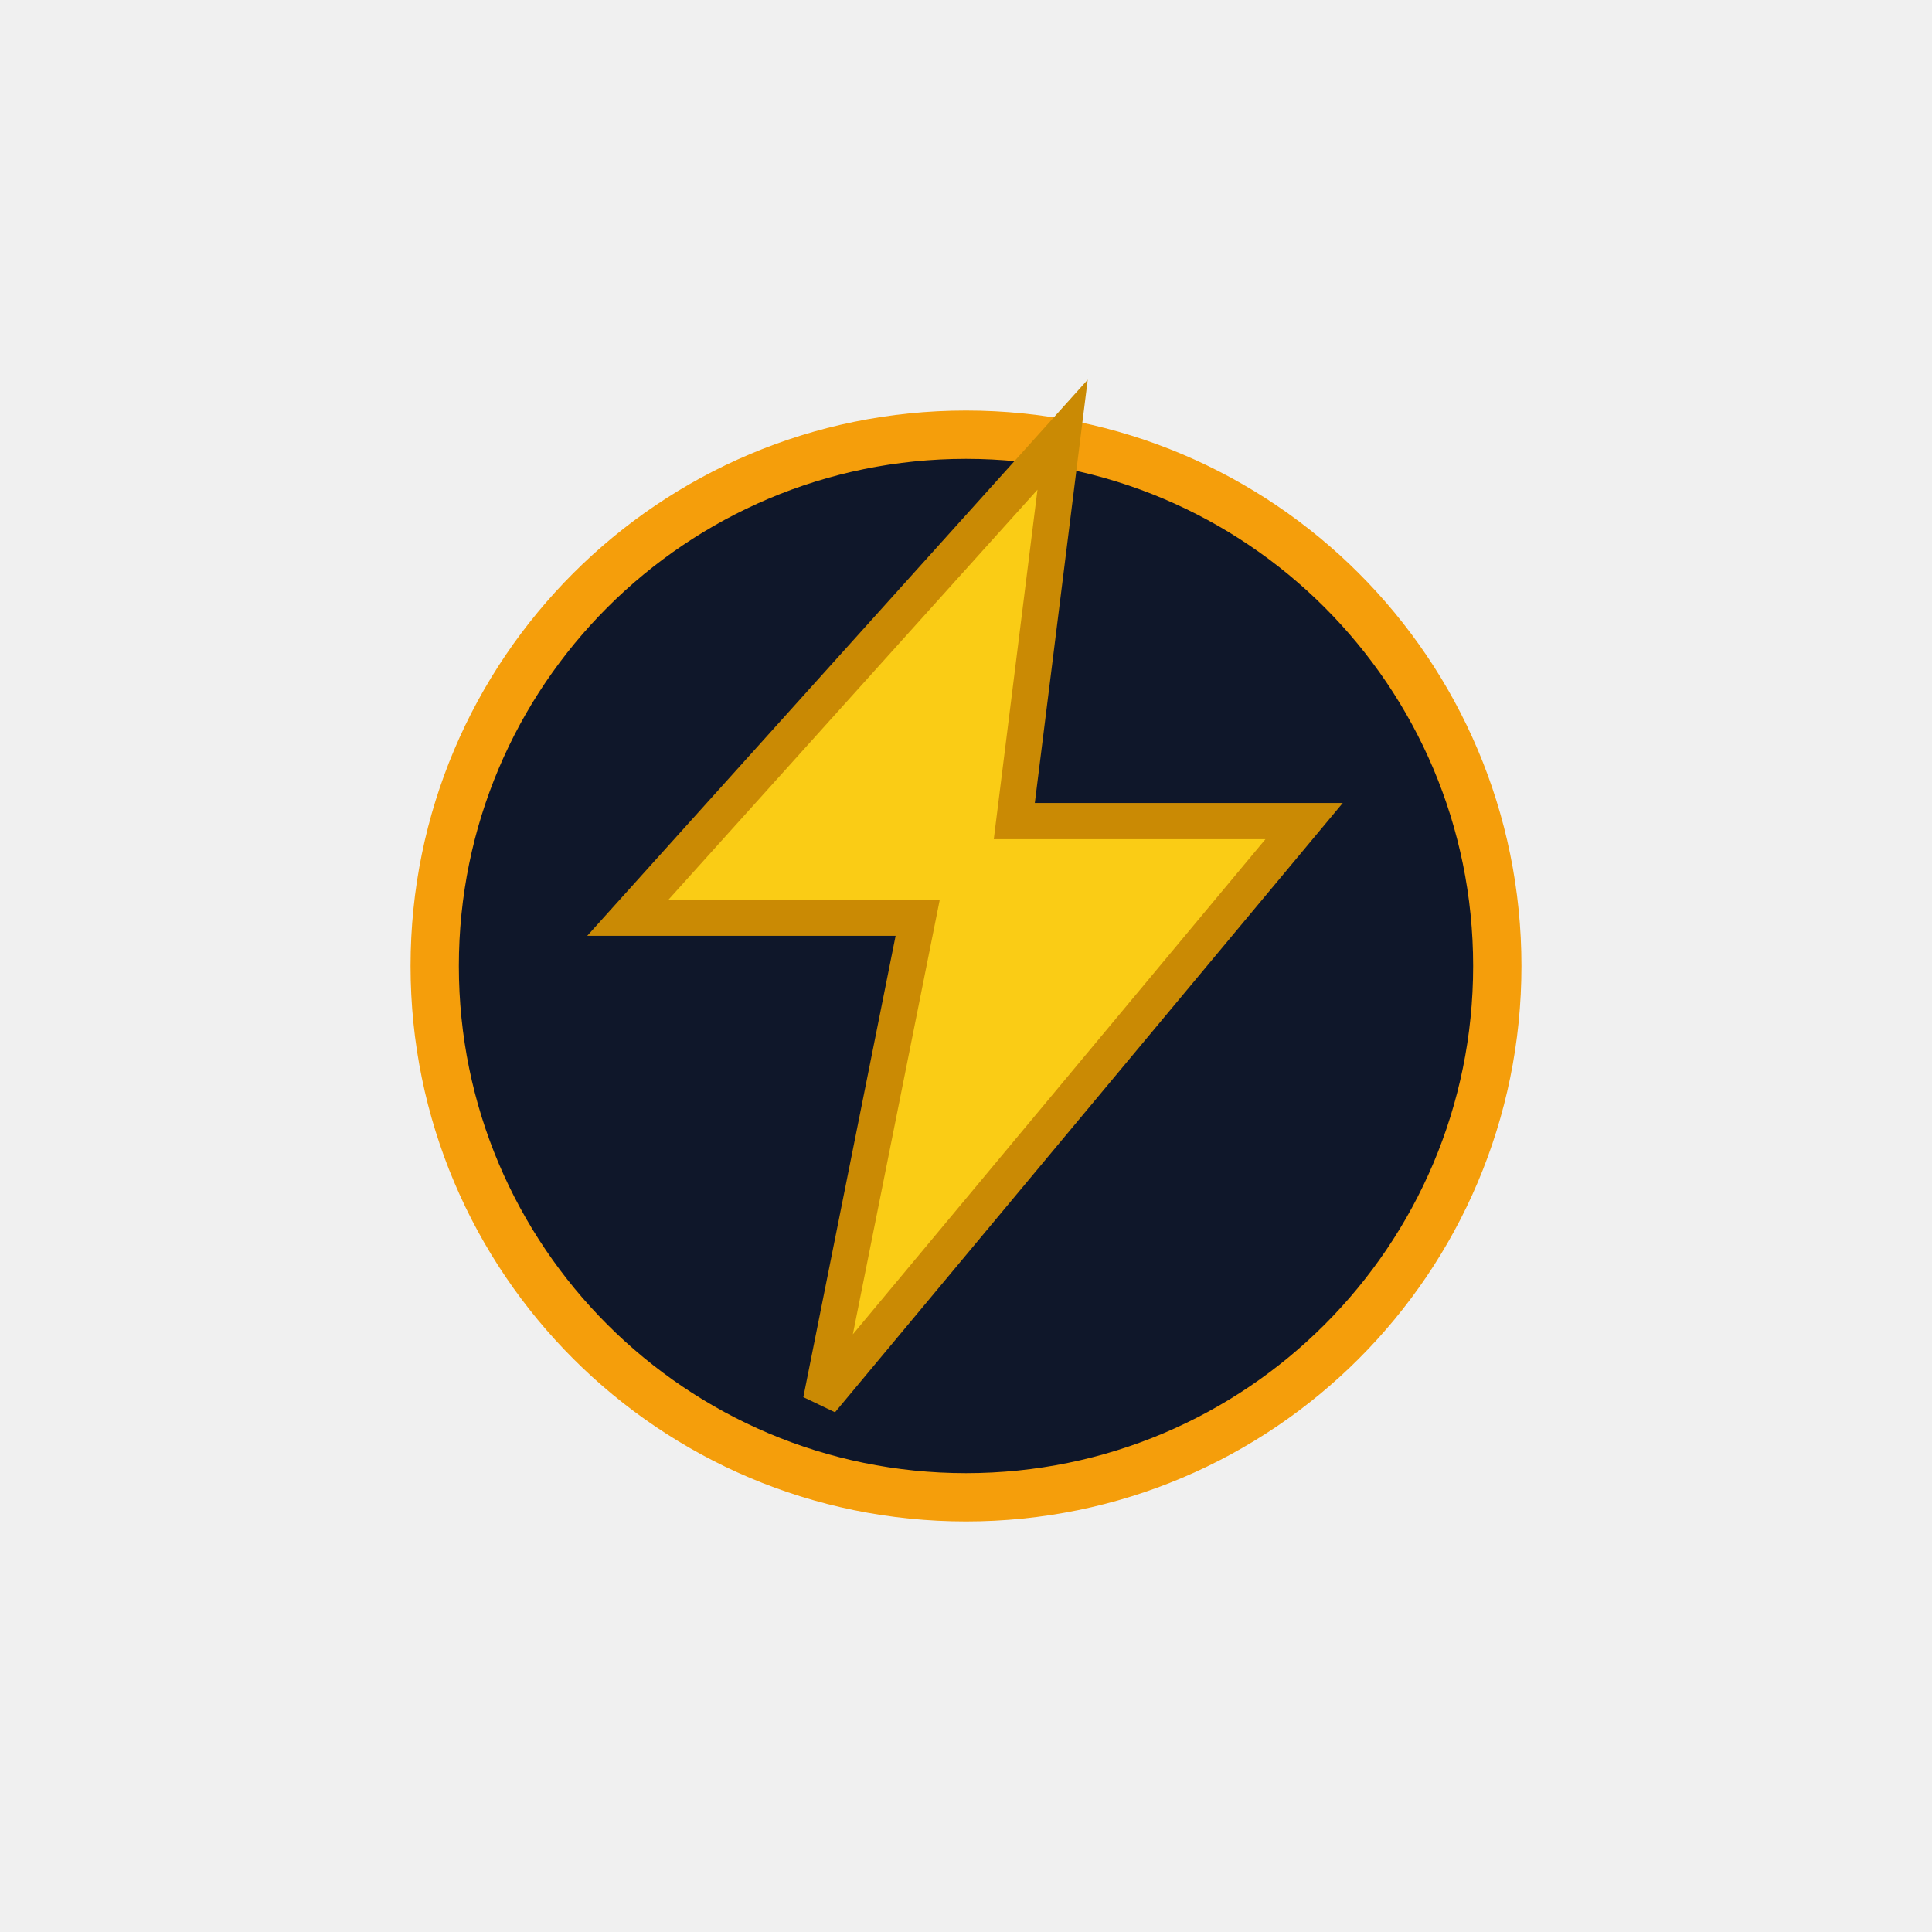
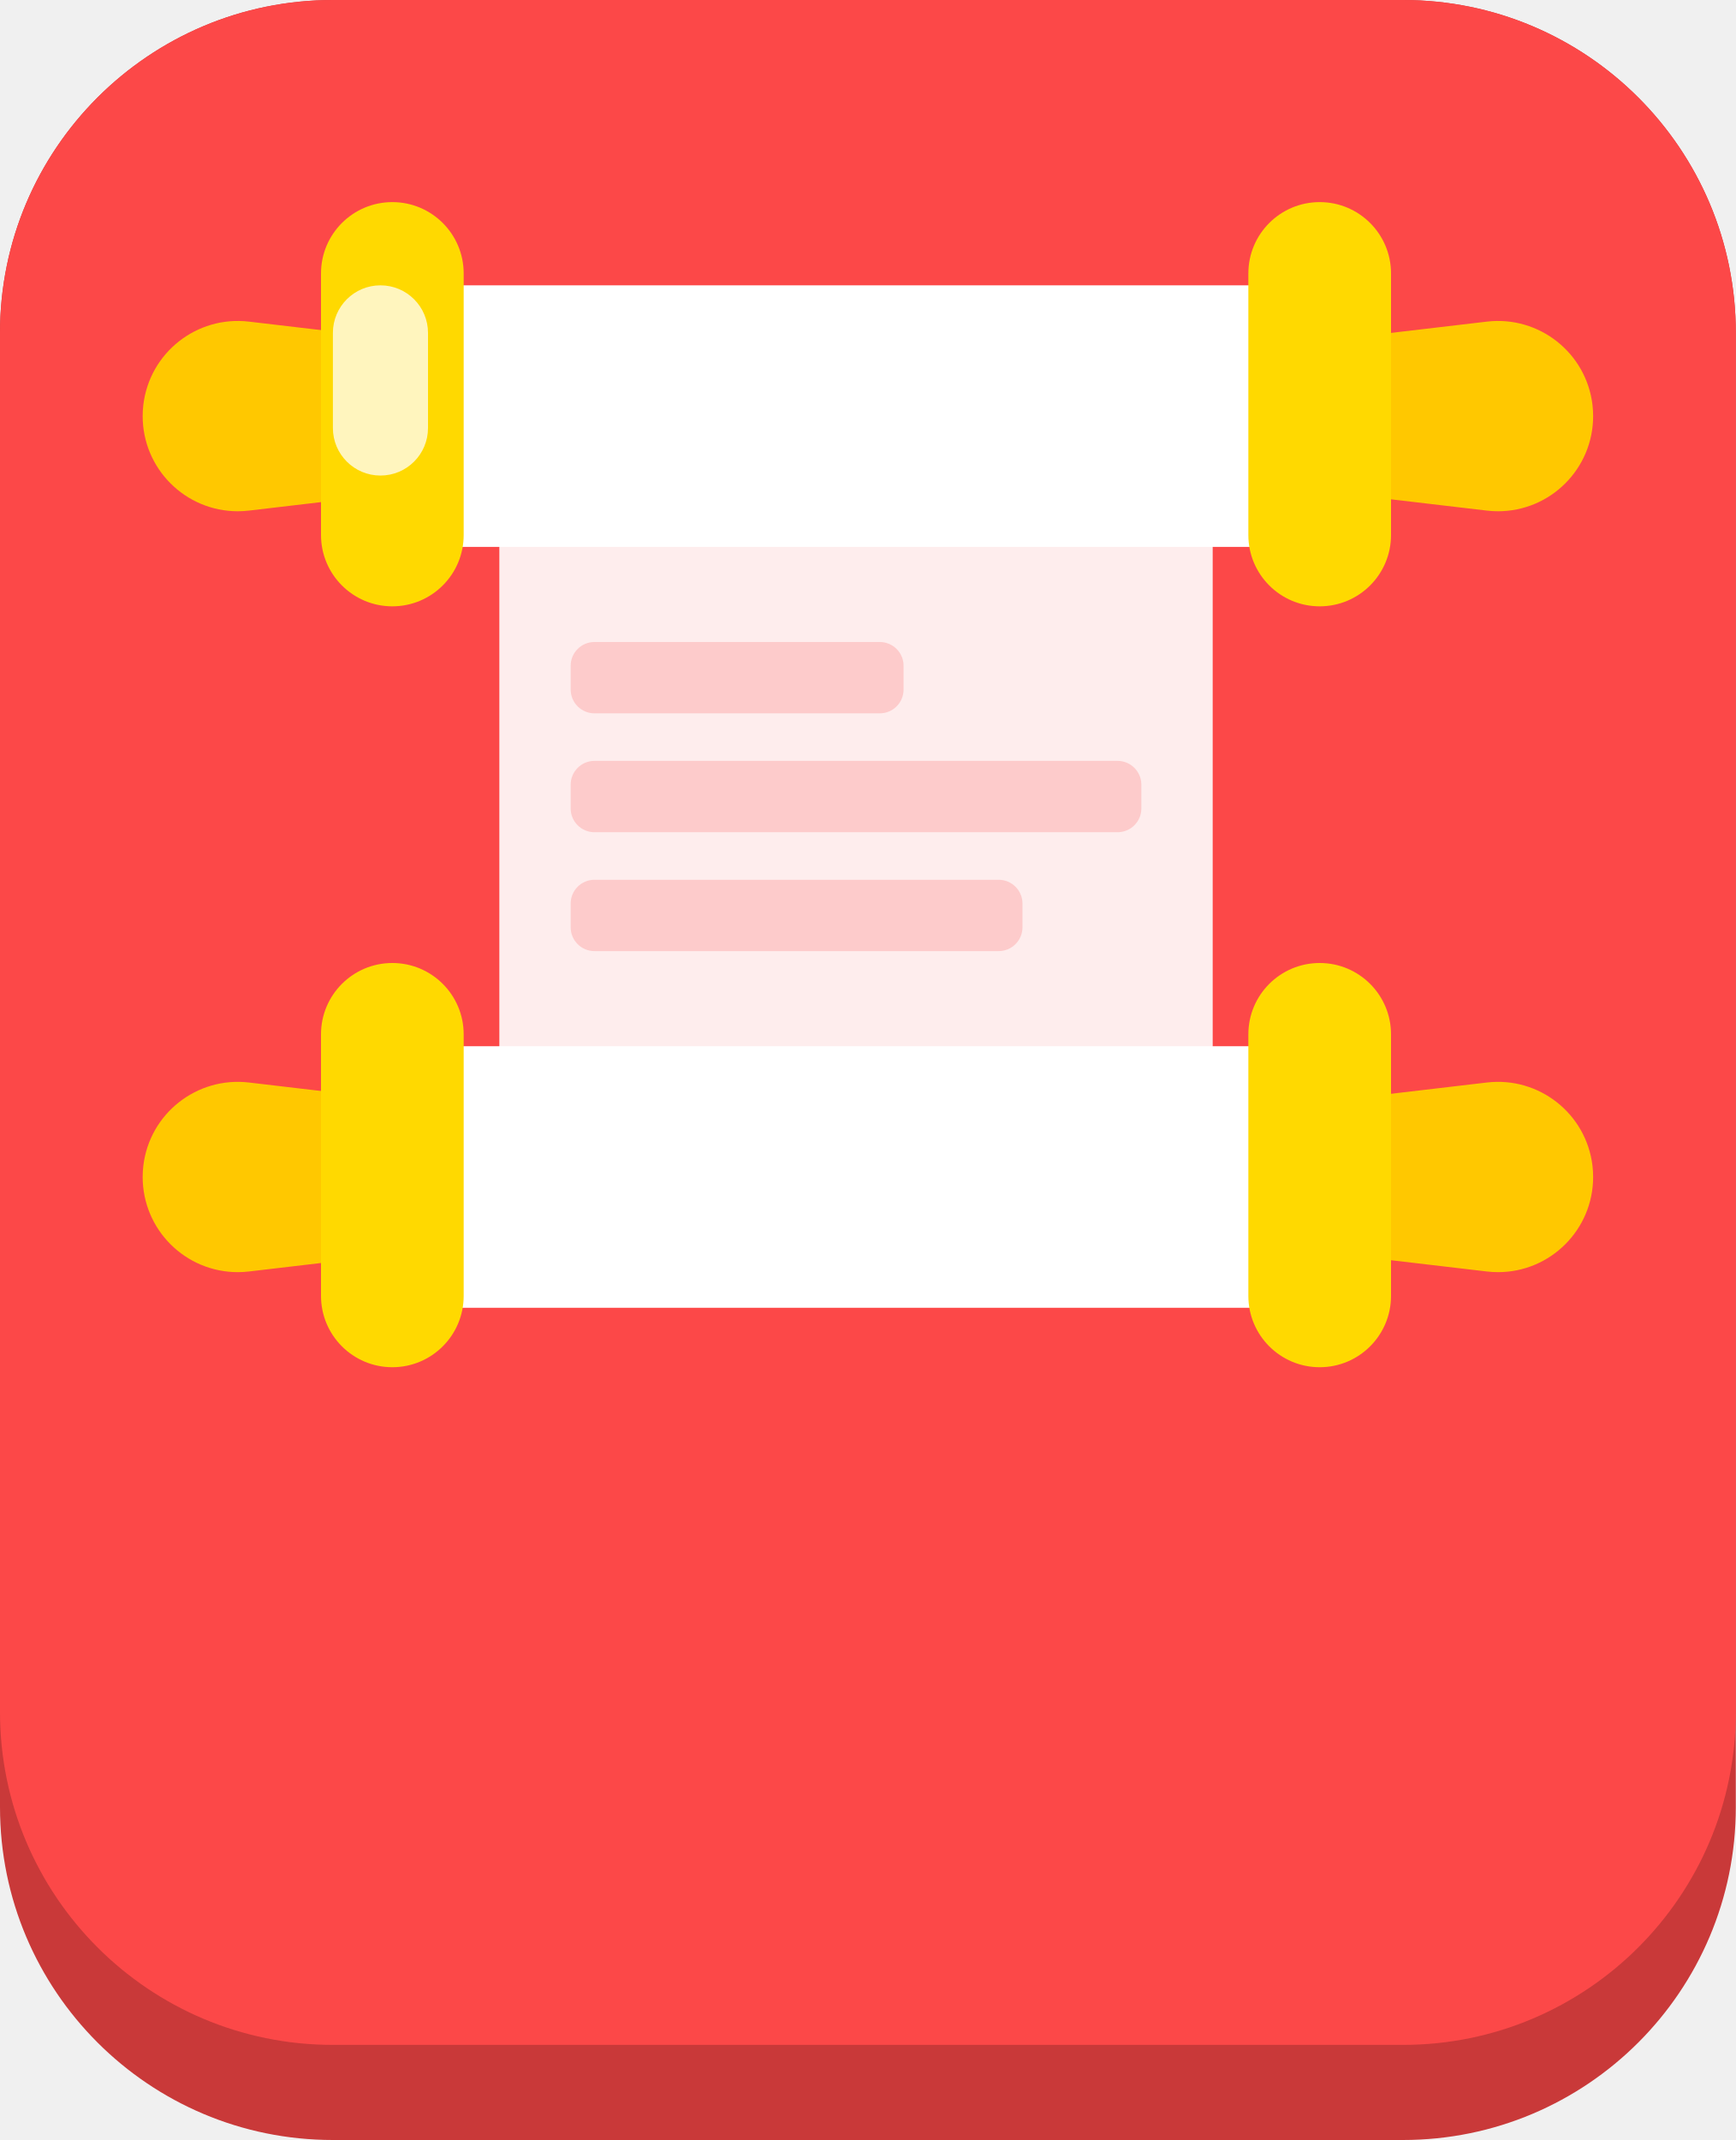
- <svg xmlns="http://www.w3.org/2000/svg" viewBox="0 0 80 80">
-   <circle cx="40" cy="40" r="22" fill="#0F172A" stroke="#F59E0B" stroke-width="2" />
-   <polygon points="44,18 26,38 38,38 34,58 54,34 42,34" fill="#FACC15" stroke="#CA8A04" stroke-width="1.5" />
+ <svg xmlns="http://www.w3.org/2000/svg" width="73px" height="90px" viewBox="0 0 73 90" version="1.1">
+   <g id="Scholar" stroke="none" stroke-width="1" fill="none" fill-rule="evenodd">
+     <path d="M14,0 L59,0 C66.732,-3.19669972e-15 73,6.268 73,14 L73,76 C73,83.732 66.732,90 59,90 L14,90 C6.268,90 4.49960893e-15,83.732 0,76 L0,14 C-2.72325209e-15,6.268 6.268,-3.56013962e-16 14,0 Z" id="Shield-Copy-15" fill="#C93939" fill-rule="nonzero" />
+     <path d="M14,0 L59,0 C66.732,2.1323708e-15 73,6.268 73,14 L73,72 C73,79.732 66.732,86 59,86 L14,86 C6.268,86 1.67924438e-13,79.732 1.63424829e-13,72 L1.63424829e-13,14 C1.64254291e-13,6.268 6.268,1.42034288e-15 14,0 Z" id="Shield-Copy-16" fill="#FC4848" fill-rule="nonzero" />
+     <path d="M20.517,14.708 C21.933,14.874 23,16.074 23,17.5 C23,18.926 21.933,20.126 20.517,20.292 L10.469,21.474 C10.314,21.492 10.158,21.502 10.002,21.502 C7.792,21.502 6,19.71 6,17.5 C6,17.344 6.009,17.188 6.027,17.032 C6.286,14.838 8.274,13.268 10.469,13.526 L20.517,14.708 Z" id="Rectangle" fill="#FFC800" />
+     <path d="M52.483,14.708 L62.531,13.526 C64.726,13.268 66.714,14.838 66.973,17.032 C66.991,17.188 67,17.344 67,17.5 C67,19.71 65.208,21.502 62.998,21.502 C62.842,21.502 62.686,21.492 62.531,21.474 L52.483,20.292 C51.067,20.126 50,18.926 50,17.5 C50,16.074 51.067,14.874 52.483,14.708 Z" id="Rectangle" fill="#FFC800" />
+     <polygon id="Rectangle-Copy-32" fill="#FEEDED" points="51 18 51 49 21 49 21 18" />
+     <polygon id="Rectangle" fill="#FFFFFF" points="57 12 57 23 16 23 16 12" />
+     <path d="M13.5,11.5 C13.5,9.843 14.843,8.5 16.5,8.5 C18.157,8.5 19.5,9.843 19.5,11.5 L19.5,22.5 C19.5,24.157 18.157,25.5 16.5,25.5 C14.843,25.5 13.5,24.157 13.5,22.5 L13.5,11.5 Z" id="Rectangle" fill="#FFD900" />
+     <path d="M58.5,11.5 L58.5,22.5 C58.5,24.157 57.157,25.5 55.5,25.5 C53.843,25.5 52.5,24.157 52.5,22.5 L52.5,11.5 C52.5,9.843 53.843,8.5 55.5,8.5 C57.157,8.5 58.5,9.843 58.5,11.5 Z" id="Rectangle" fill="#FFD900" />
+     <path d="M20.517,46.708 C21.933,46.874 23,48.074 23,49.5 C23,50.926 21.933,52.126 20.517,52.292 L10.469,53.474 C10.314,53.492 10.158,53.502 10.002,53.502 C7.792,53.502 6,51.71 6,49.5 C6,49.344 6.009,49.188 6.027,49.032 C6.286,46.838 8.274,45.268 10.469,45.526 L20.517,46.708 Z" id="Rectangle" fill="#FFC800" />
+     <path d="M52.483,46.708 L62.531,45.526 C64.726,45.268 66.714,46.838 66.973,49.032 C66.991,49.188 67,49.344 67,49.5 C67,51.71 65.208,53.502 62.998,53.502 C62.842,53.502 62.686,53.492 62.531,53.474 L52.483,52.292 C51.067,52.126 50,50.926 50,49.5 C50,48.074 51.067,46.874 52.483,46.708 Z" id="Rectangle" fill="#FFC800" />
+     <polygon id="Rectangle" fill="#FFFFFF" points="57 44 57 55 16 55 16 44" />
+     <path d="M13.5,43.5 C13.5,41.843 14.843,40.5 16.5,40.5 C18.157,40.5 19.5,41.843 19.5,43.5 L19.5,54.5 C19.5,56.157 18.157,57.5 16.5,57.5 C14.843,57.5 13.5,56.157 13.5,54.5 L13.5,43.5 Z" id="Rectangle" fill="#FFD900" />
+     <path d="M58.5,43.5 L58.5,54.5 C58.5,56.157 57.157,57.5 55.5,57.5 C53.843,57.5 52.5,56.157 52.5,54.5 L52.5,43.5 C52.5,41.843 53.843,40.5 55.5,40.5 C57.157,40.5 58.5,41.843 58.5,43.5 Z" id="Rectangle" fill="#FFD900" />
+     <path d="M16,12 C17.105,12 18,12.895 18,14 L18,18 C18,19.105 17.105,20 16,20 C14.895,20 14,19.105 14,18 L14,14 C14,12.895 14.895,12 16,12 Z" id="Rectangle" fill="#FFF5BE" />
+     <path d="M25,32 L47,32 C47.552,32 48,32.448 48,33 L48,34 C48,34.552 47.552,35 47,35 L25,35 C24.448,35 24,34.552 24,34 L24,33 C24,32.448 24.448,32 25,32 Z" id="Rectangle" fill="#FDCBCB" />
+     <path d="M25,27 L37,27 C37.552,27 38,27.448 38,28 L38,29 C38,29.552 37.552,30 37,30 L25,30 C24.448,30 24,29.552 24,29 L24,28 C24,27.448 24.448,27 25,27 Z" id="Rectangle-Copy-51" fill="#FDCBCB" />
+     <path d="M25,37 L42,37 C42.552,37 43,37.448 43,38 L43,39 C43,39.552 42.552,40 42,40 L25,40 C24.448,40 24,39.552 24,39 L24,38 C24,37.448 24.448,37 25,37 Z" id="Rectangle-Copy-34" fill="#FDCBCB" />
+   </g>
</svg>
